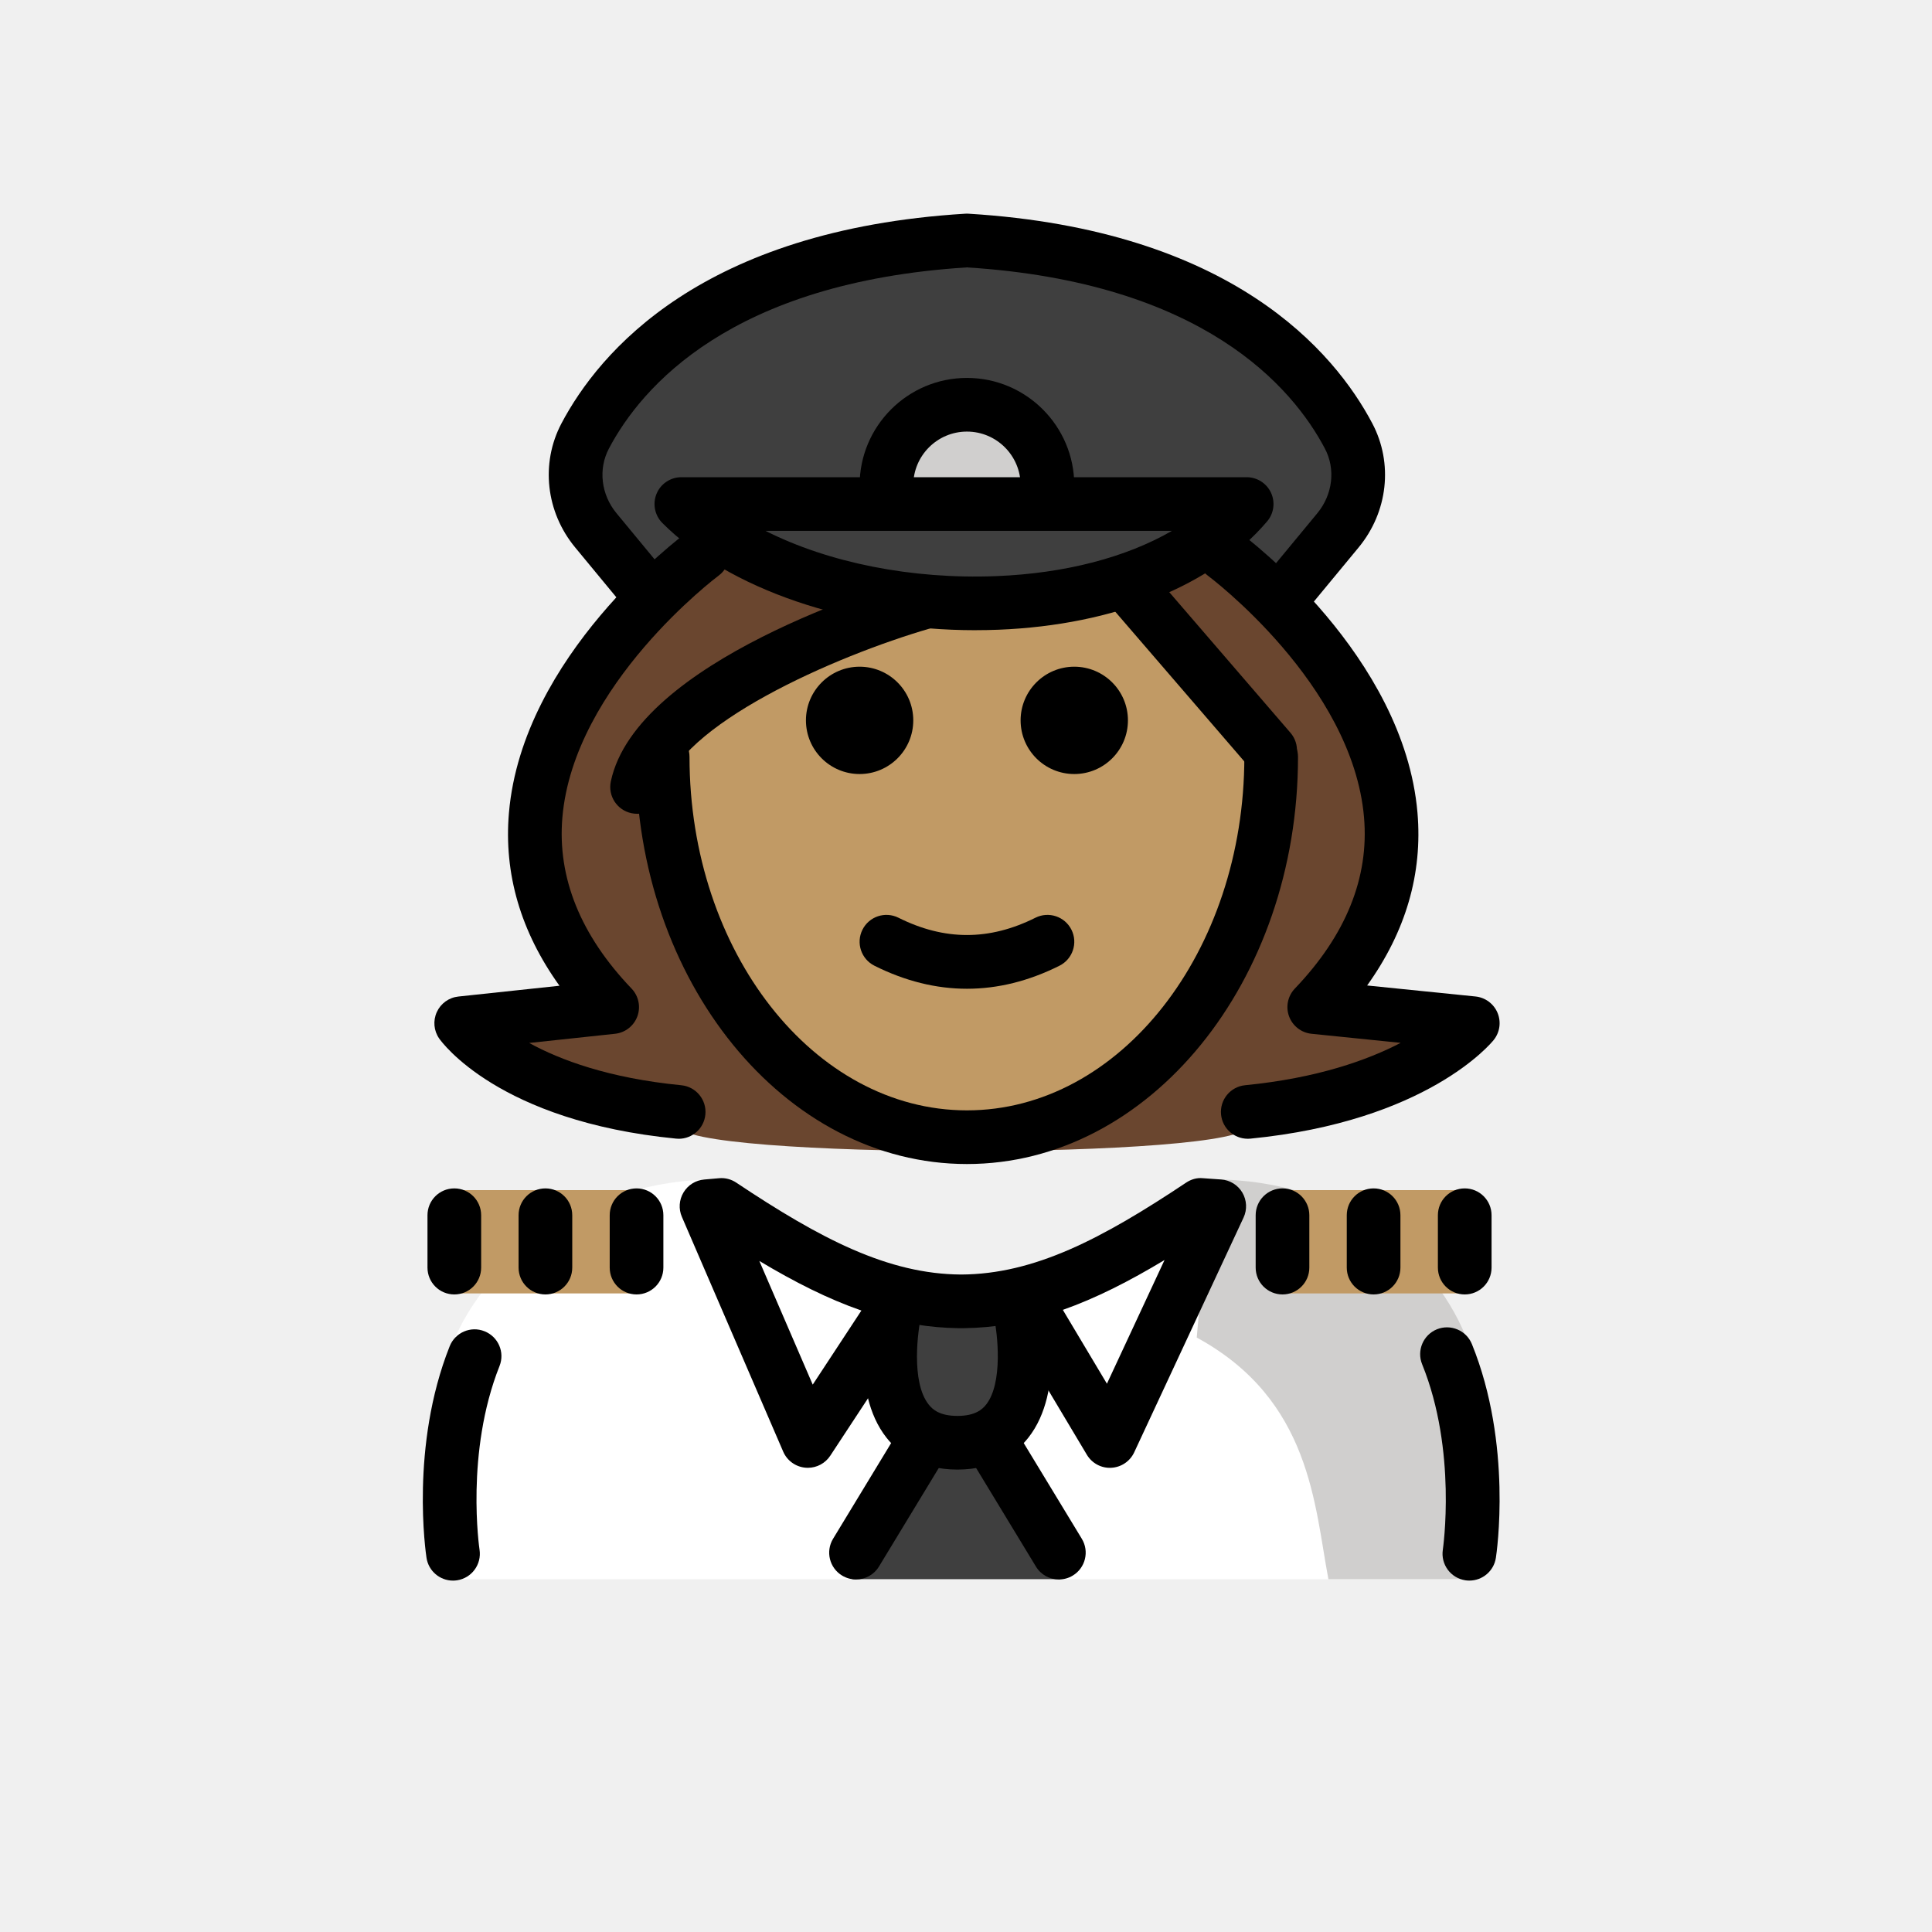
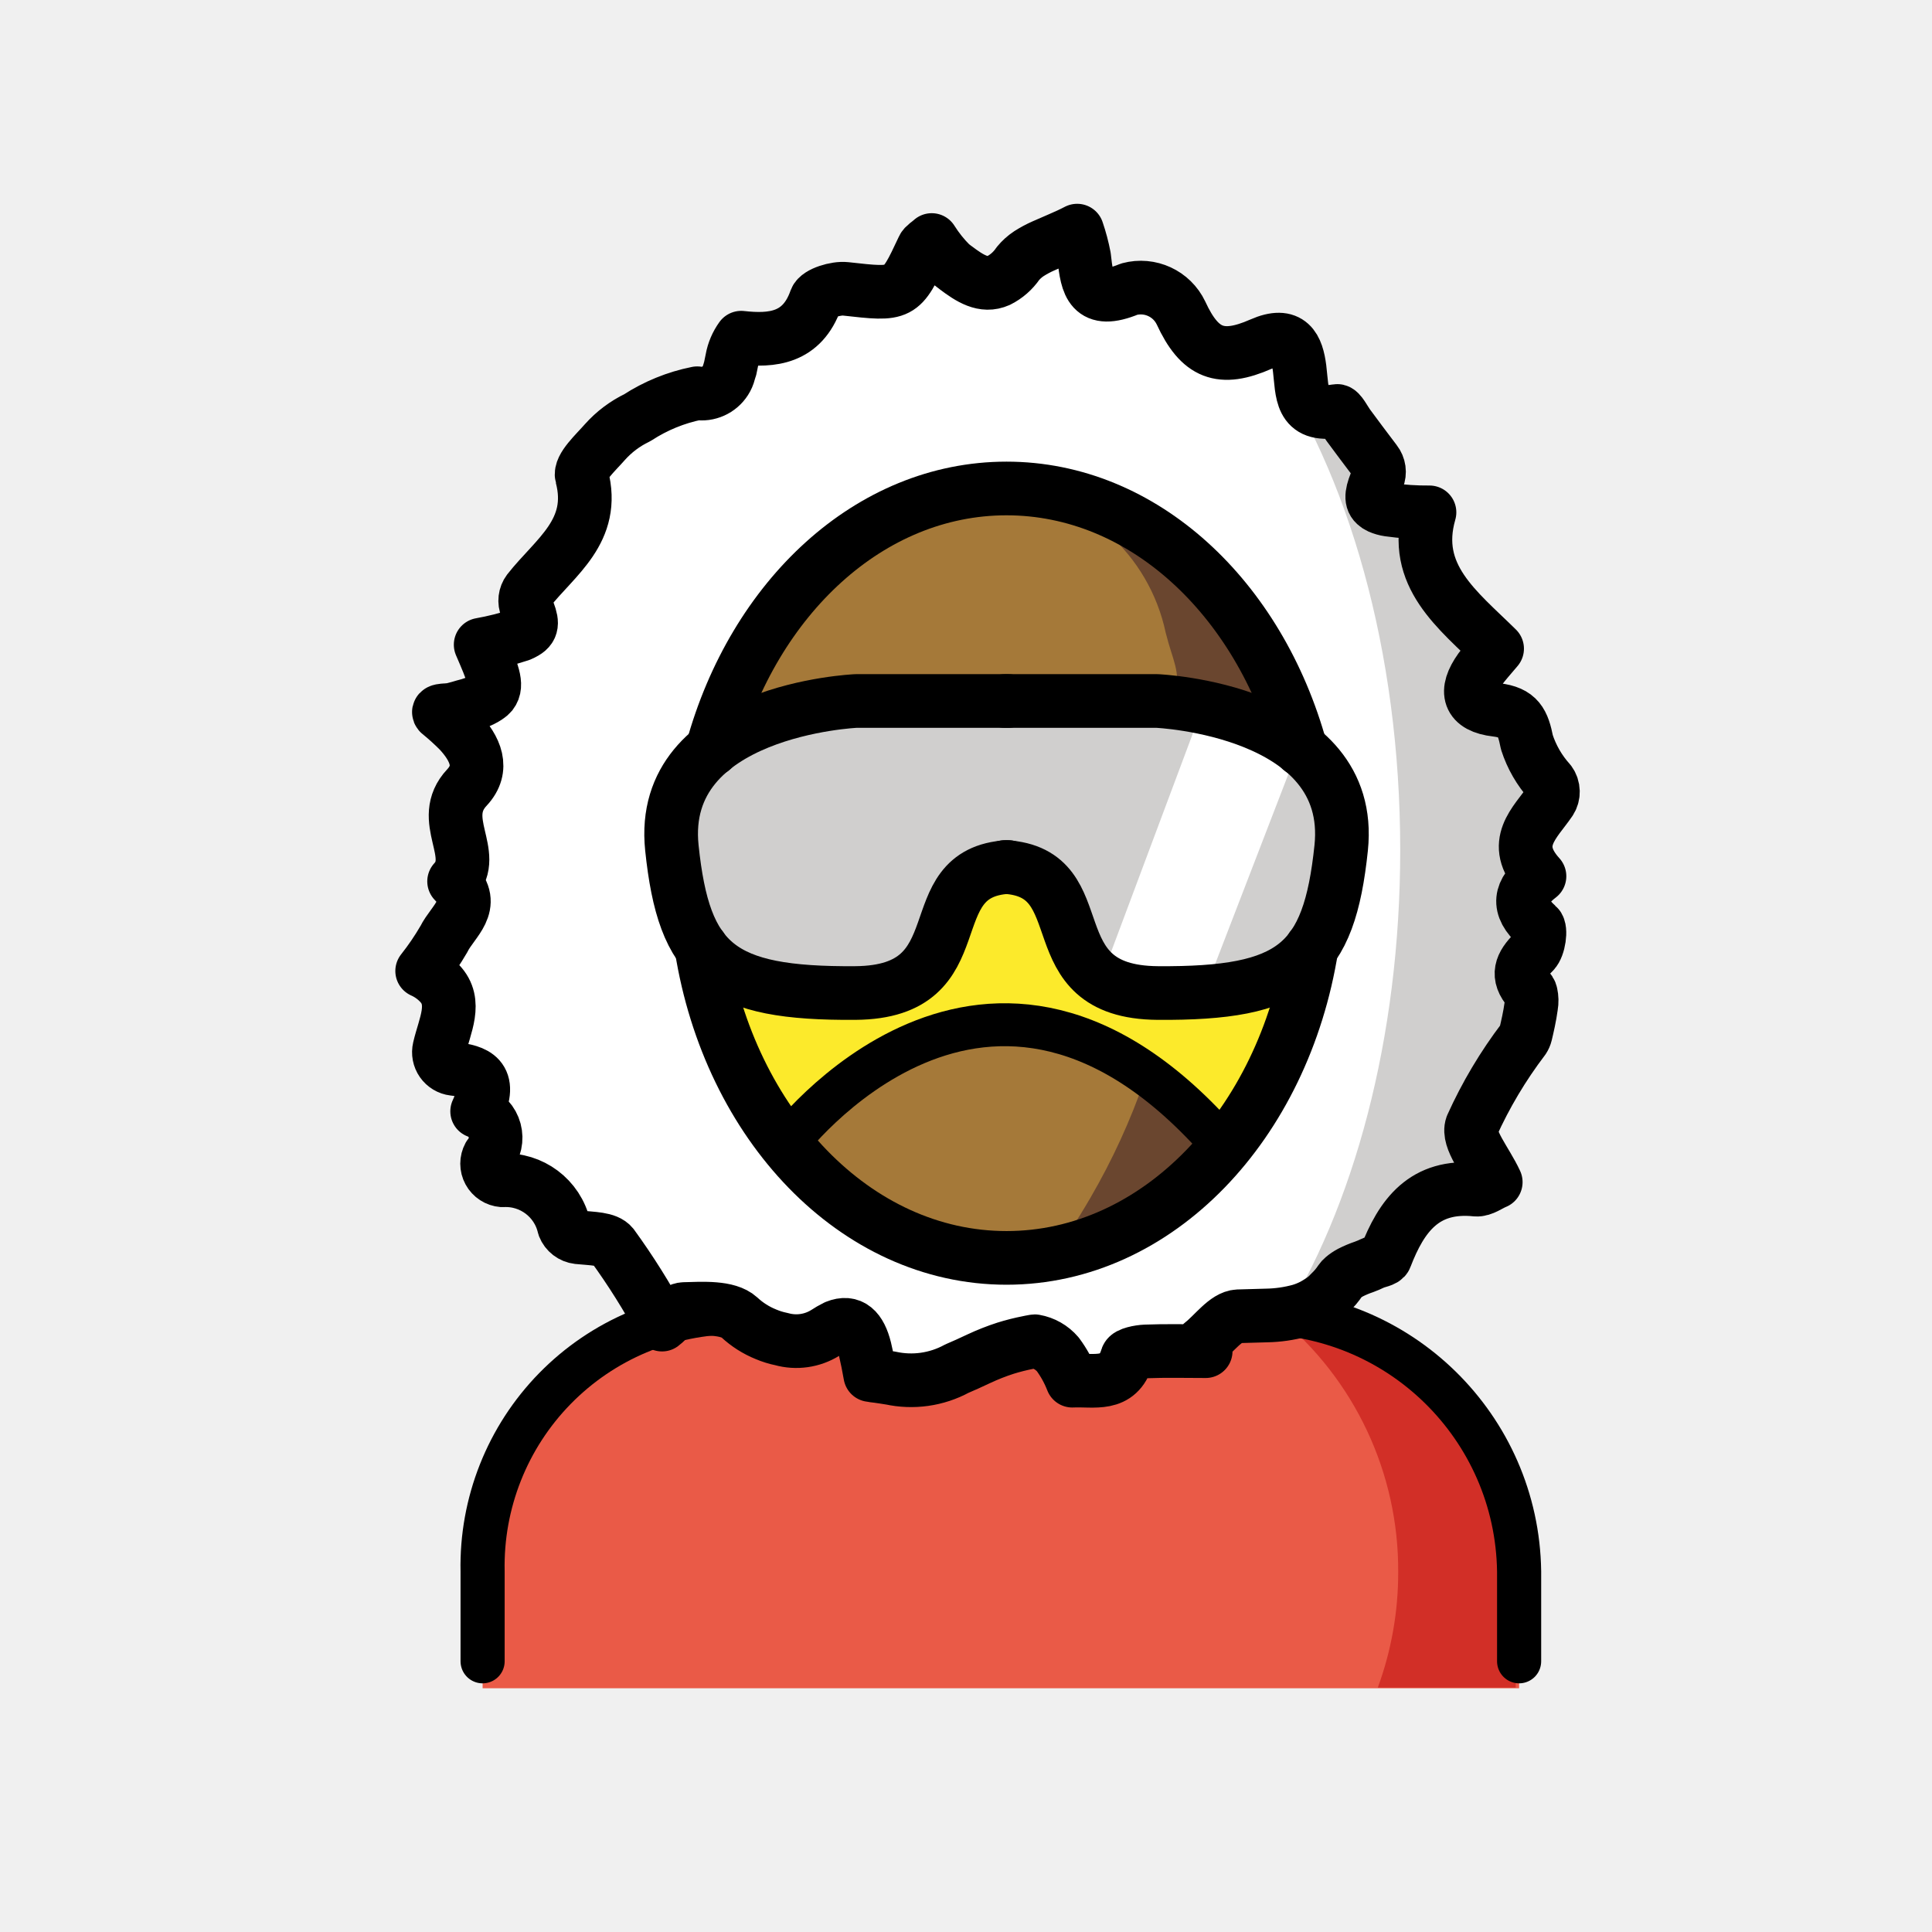
- <svg xmlns="http://www.w3.org/2000/svg" viewBox="0 0 72 72">
-   <path d="m16.697 58.853s-.964-3.857-.176-7.661c.701-3.379 4.619-7.239 10.209-7.239 3.192 2.128 5.526 4.598 8.6 4.592h-.125c3.074.006 6.308-1.564 9.5-3.692 11.565-.035 10.009 13.9 10.24 14" fill="#fff" />
-   <path d="m44.599 49.847c4.266 2.322 4.383 6.254 4.907 9.004h5.113s1.66-4.603.108-8.784c-1.154-3.108-4.442-6.117-9.608-6.117" fill="#d0cfce" />
-   <path d="m50.269 16.127c.6 1.14.42 2.53-.4 3.52l-2.24 2.72-.09.06c-1.02-1.56-2.34-2.5-2.34-2.5l-.04-.05c.49-.35.93-.76 1.31-1.21h-21.07c.33.33.7.64 1.1.93l-.02.03s-1.2.91-2.17 2.4l-.24-.15-1.85-2.23c-.82-.99-1-2.38-.4-3.52 1.37-2.58 4.98-6.72 14.23-7.28 9.25.56 12.86 4.7 14.22 7.28z" fill="#3f3f3f" />
-   <path d="m33.949 22.227c-2.82-.33-5.51-1.23-7.45-2.63-.4-.29-.77-.6-1.1-.93h21.07c-.38.45-.82.86-1.31 1.21-1.08.82-2.38 1.43-3.82 1.83-2.28.65-4.88.81-7.39.52z" fill="#3f3f3f" />
-   <path d="m33.035 18.084c0-1.655 1.345-3 3-3 1.655 0 3 1.345 3 3" fill="#d0cfce" />
-   <path d="m35.744 50.175 3.775 8.677h-3.775-3.975z" fill="#3f3f3f" />
-   <path d="m33.373 48.73s-1.206 5.037 2.307 5.037 2.307-5.037 2.307-5.037" fill="#3f3f3f" />
-   <path d="m46.507 41.958c6.236-.611 8.387-3.307 8.387-3.307l-5.908-.6c8.07-8.437-3.374-16.885-3.374-16.885h-1.461l-7.165 1.589-8.956-1.589h-1.835s-11.444 8.448-3.374 16.885l-5.625.6s1.867 2.696 8.104 3.307c0 1.256 21.207 1.256 21.207 0z" fill="#6a462f" />
-   <g fill="#c19a65">
-     <path d="m16.758 44.352h6.964v3.85h-6.964z" />
-     <path d="m47.708 44.352h6.964v3.85h-6.964z" />
-     <path d="m36 22.362s6.035-.583 6.035-.583 5.338 5.428 5.23 6.948c0 7.828-5.077 14.173-11.339 14.173s-11.339-6.346-11.339-14.173c-.195-4.126 11.412-6.365 11.412-6.365z" />
+ <svg xmlns="http://www.w3.org/2000/svg" id="emoji" viewBox="0 0 72 72">
+   <g id="color">
+     <g id="color-2">
+       <path fill="#ea5a47" d="M27.443,49.035a9.459,9.459,0,0,0-9.458,9.657v4.225H56.613V58.692a9.796,9.796,0,0,0-9.856-9.657" />
+     </g>
+     <path fill="#d22f27" d="M56.487,58.671v4.22h-5.14a12.423,12.423,0,0,0,.76-4.3,12.226,12.226,0,0,0-4.48-9.53A9.785,9.785,0,0,1,56.487,58.671Z" />
+     <g id="skin">
+       <path fill="#fcea2b" d="M49.102,34.014c0,.11,0,.22-.01.33-.11,7.04-4.03,11.02-9.05,12.1-.01,0-.02.01-.04.01-.3.07-.6.12-.9.16a14.584,14.584,0,0,1-2,.14,12.841,12.841,0,0,1-4.39-.73q-.285-.105-.54-.21a10.153,10.153,0,0,1-3.48-2.42.264.264,0,0,1-.06-.05c-1.9-2.06-3.08-5.05-3.14-9.02v-.31c0-.39.01-.77.02-1.13v-.01a21.995,21.995,0,0,1,.87-5.65h.01a10.3,10.3,0,0,1,1.37-2.91,8.607,8.607,0,0,0-.51,2.68c3.73-.76,10.4.09,10.4.09s5.98-.8,9.55-.14c0-.11-.01-.22-.02-.34v-.01a14.71,14.71,0,0,0-2.96-5,14.046,14.046,0,0,1,1.66,1.69,3.604,3.604,0,0,1,.68.69,9.576,9.576,0,0,1,1.64,3.22A22.66,22.66,0,0,1,49.102,34.014Z" />
+     </g>
+     <path fill="#a57939" d="M48.627,26.944c-3.57-.66-9.512-1.187-9.512-1.187s-7.846.668-11.576,1.428c.03-.93.826-2.092,1.135-2.942.13-.38.792-.669.972-1.029.01-.02.02-.03.03-.05a13.194,13.194,0,0,1,1.81-2.16,11.046,11.046,0,0,1,.91-.78c.15-.12.31-.23.47-.35a10.229,10.229,0,0,1,3.12-1.45,9.19,9.19,0,0,1,4.58,0,10.565,10.565,0,0,1,1.08.36,10.28,10.28,0,0,1,2.04,1.09c.16.12.32.23.48.35a10.921,10.921,0,0,1,.9.78c.2.19.39.38.58.59a14.708,14.708,0,0,1,2.96,5v.01C48.617,26.724,48.627,26.834,48.627,26.944Z" />
+     <path fill="#6a462f" d="M48.202,26.969c-1.35-.25-2.792-1.064-4.382-1.014.17-1-.108-1.296-.378-2.376a6.852,6.852,0,0,0-6.05-5.4,3.54,3.54,0,0,1,.46-.02,9.214,9.214,0,0,1,2.29.29,10.229,10.229,0,0,1,3.12,1.45c.15.12.32.23.47.35a11.063,11.063,0,0,1,.91.78c.2.19.39.38.58.59a14.688,14.688,0,0,1,2.95,5v.01A2.043,2.043,0,0,1,48.202,26.969Z" />
+     <path fill="#fff" d="M57.809,32.654c-1.29-1.42.2-2.22.61-3.18a6.151,6.151,0,0,1-1.08-1.81c-.15-.75-.31-1.11-1.14-1.21-1.04-.12-1.2-.68-.6-1.52.17-.23.36-.44.63-.76-1.47-1.45-3.2-2.72-2.52-5.08v-.01a10.639,10.639,0,0,1-1.52-.09,1.34,1.34,0,0,1-.35-.1.561.561,0,0,1-.15-.1c-.23-.21-.09-.6.24-1.29-.5-.65-.87-1.15-1.24-1.65-.14-.19-.32-.56-.43-.54-1.38.24-1.28-.69-1.39-1.58-.1-.77-.35-1.39-1.44-.91-1.5.66-2.28.36-2.98-1.16a1.66,1.66,0,0,0-1.93-.89c-1.43.59-1.57-.16-1.68-1.2a7.242,7.242,0,0,0-.26-.98c-.21.11-.43.21-.64.3s-.42.18-.62.27a3.941,3.941,0,0,0-.54.29,1.83,1.83,0,0,0-.41.37,1.907,1.907,0,0,1-.72.63,1.024,1.024,0,0,1-.818,0c-.016-.006-.032-.018-.049-.025a3.672,3.672,0,0,1-.733-.455c-.06-.04-.11-.09-.17-.13a5.074,5.074,0,0,1-.72-.9c-.14.13-.27.19-.32.3-.83,1.77-.82,1.75-2.89,1.52-.36-.04-1.02.16-1.11.4-.51,1.45-1.63,1.55-2.78,1.42a1.961,1.961,0,0,0-.34.8c-.02.11-.05.23-.07.34-.02.05-.03.11-.05.16a1.011,1.011,0,0,1-.13.3,1.048,1.048,0,0,1-1.05.47,6.375,6.375,0,0,0-2.23.91,3.858,3.858,0,0,0-1.21.91c-.34.39-.95.94-.86,1.27.58,2.2-1.24,3.15-2.2,4.56.32.74.46,1.04.08,1.26a1.535,1.535,0,0,1-.18.09,13.069,13.069,0,0,1-1.47.36v.01c.44,1.02.65,1.5.4,1.82a.996.996,0,0,1-.15.13,1.944,1.944,0,0,1-.21.12c-.08.03-.17.07-.28.11-.11.03-.22.07-.36.11-.13.04-.27.08-.43.12s-.33.08-.52.13l.01.01a5.897,5.897,0,0,1,.74.67c.6.65.95,1.39.29,2.1-1.13,1.2.46,2.48-.48,3.5.87.89-.05,1.48-.38,2.15a10.031,10.031,0,0,1-.81,1.19,2.05,2.05,0,0,1,.65.46c.86.9-.18,2.08-.07,3.12.96.13,2.22.04,1.47,1.65,1.37.79.3,1.69-.02,2.55,2.24-.03,2.74.32,3.39,2.09.66.13,1.41.04,1.67.36a25.428,25.428,0,0,1,1.85,2.95c.22-.16.51-.57.82-.58.7-.02,1.63-.08,2.06.31a3.223,3.223,0,0,0,.99.63,3.001,3.001,0,0,0,.58.18,2.046,2.046,0,0,0,1.63-.23,1.905,1.905,0,0,1,.4-.23c.57-.23.9.1,1.08.82.04.16.07.33.11.5.03.16.06.32.1.48a2.463,2.463,0,0,0,.27.04c.17.02.32.05.46.07h.01a3.575,3.575,0,0,0,2.48-.35c.24-.1.5-.22.82-.37a8.463,8.463,0,0,1,.99-.39,7.783,7.783,0,0,1,1.03-.26h.06a1.463,1.463,0,0,1,.86.49,4.233,4.233,0,0,1,.54.98c.82-.04,1.71.24,2.04-.87.04-.13.45-.21.69-.22.75-.03,1.5-.01,2.24-.01-.04-.1-.09-.19-.14-.29.45-.35.89-.99,1.35-1.01.36-.01.72-.02,1.06-.03a5.024,5.024,0,0,0,1.25-.18,2.728,2.728,0,0,0,.47-.19,3.586,3.586,0,0,0,.44-.28,1.779,1.779,0,0,0,.2-.19,2.55,2.55,0,0,0,.39-.46.527.527,0,0,1,.1-.11.983.983,0,0,1,.28-.19,3.748,3.748,0,0,1,.5-.21,3.315,3.315,0,0,0,.33-.14c.16-.08.43-.1.47-.22.6-1.56,1.45-2.72,3.38-2.52.24.02.5-.19.73-.28-.36-.78-1.07-1.6-.89-2.1a17.7,17.7,0,0,1,1.98-3.32c.06-.25.17-.7.23-1.14a1.183,1.183,0,0,0-.01-.46.3.3,0,0,0-.04-.1l-.02-.02c-.49-.56-.31-.96.16-1.43.2-.2.29-.86.15-.98C56.929,33.794,57.089,33.204,57.809,32.654Zm-17.37,13.8a8.991,8.991,0,0,1-6.88-.24,3.075,3.075,0,0,1-.41-.19,11.416,11.416,0,0,1-3.74-3.05,16.141,16.141,0,0,1-3.35-8.43c-.06-.54-.1-1.1-.11-1.66v-.3a17.753,17.753,0,0,1,.8-5.33,15.356,15.356,0,0,1,1.91-4.04c0-.02.02-.03.03-.05a13.194,13.194,0,0,1,1.81-2.16,11.046,11.046,0,0,1,.91-.78c.15-.12.31-.23.47-.35a10.229,10.229,0,0,1,3.12-1.45,9.19,9.19,0,0,1,4.58,0,10.565,10.565,0,0,1,1.08.36,10.28,10.28,0,0,1,2.04,1.09c.16.12.32.23.48.35a10.921,10.921,0,0,1,.9.78c.2.19.39.38.58.59a14.708,14.708,0,0,1,2.96,5v.01c.05.12.09.24.13.36a13.63,13.63,0,0,1,.41,1.46c.04.18.08.35.12.53a18.696,18.696,0,0,1,.36,3.63,17.549,17.549,0,0,1-.3,3.28,15.755,15.755,0,0,1-3.08,7,11.377,11.377,0,0,1-3.71,3.1,8.545,8.545,0,0,1-1.07.48C40.469,46.444,40.459,46.454,40.439,46.454Z" />
+     <path fill="#d0cfce" d="M57.672,34.868c.14.12.05.78-.15.98-.47.47-.65.87-.16,1.43l.02.02a.301.301,0,0,1,.04.1,1.183,1.183,0,0,1,.01.46c-.06.44-.17.89-.23,1.14a17.707,17.707,0,0,0-1.98,3.32c-.18.5.53,1.32.89,2.1-.23.09-.49.3-.73.28-1.93-.2-2.78.96-3.38,2.52-.04.12-.31.14-.47.22a3.257,3.257,0,0,1-.33.14,3.724,3.724,0,0,0-.5.21.983.983,0,0,0-.28.19.524.524,0,0,0-.1.11,2.554,2.554,0,0,1-.39.46,1.798,1.798,0,0,1-.2.19,3.57,3.57,0,0,1-.44.28,2.711,2.711,0,0,1-.47.19,4.76,4.76,0,0,1-1.15.17c2.77-4.35,4.51-10.67,4.51-17.7,0-7.43-1.94-14.07-4.98-18.43a1.046,1.046,0,0,0,.16-.06c1.09-.48,1.34.14,1.44.91.11.89.01,1.82,1.39,1.58.11-.02.29.35.43.54.37.5.74,1,1.24,1.65-.33.69-.47,1.08-.24,1.29a.558.558,0,0,0,.15.1,1.335,1.335,0,0,0,.35.1,10.641,10.641,0,0,0,1.52.09v.01c-.68,2.36,1.05,3.63,2.52,5.08-.27.32-.46.53-.63.76-.6.84-.44,1.4.6,1.52.83.1.99.46,1.14,1.21a6.153,6.153,0,0,0,1.08,1.81c-.41.96-1.9,1.76-.61,3.18C57.022,33.568,56.862,34.158,57.672,34.868Z" />
+     <path fill="#a57939" d="M28.636,43.344s8.775-10.296,16.566,0C45.202,43.344,37.196,51.3,28.636,43.344Z" />
+     <path fill="#6a462f" d="M45.202,42.859a14.055,14.055,0,0,1-5.36,3.07c.27-.42.54-.85.8-1.3a25.019,25.019,0,0,0,2.02-4.41A14.02,14.02,0,0,1,45.202,42.859Z" />
+     <g>
+       <path fill="#d0cfce" d="M37.573,32.508c-3.498.194-1.065,4.663-5.7,4.696-5.053.036-6.381-1.069-6.834-5.409-.538-5.154,6.862-5.474,6.862-5.474h5.672" />
+       <path fill="#d0cfce" d="M37.448,32.508c3.498.194,1.065,4.663,5.7,4.696,5.053.036,6.381-1.069,6.834-5.409.538-5.154-6.862-5.474-6.862-5.474H37.448" />
+     </g>
+     <polygon fill="#fff" points="44.691 26.7 40.84 36.99 44.792 37.205 48.542 27.479 44.691 26.7" />
  </g>
-   <path d="m42.035 26.846c0 1.105-.896 2-2 2s-2-.895-2-2c0-1.103.896-2 2-2s2 .896 2 2" />
-   <path d="m34.035 26.846c0 1.105-.896 2-2 2s-2-.895-2-2c0-1.103.896-2 2-2s2 .896 2 2" />
-   <path d="m36.035 36.848c-1.152 0-2.304-.286-3.447-.858-.494-.247-.694-.848-.447-1.342.247-.494.846-.694 1.342-.447 1.718.859 3.388.859 5.105 0 .495-.247 1.095-.046 1.342.447.247.494.047 1.095-.447 1.342-1.144.572-2.295.858-3.447.858z" />
-   <path d="m36.035 43.38c-6.804 0-12.339-6.807-12.339-15.173 0-.552.447-1 1-1s1 .448 1 1c0 7.264 4.638 13.173 10.339 13.173 5.7 0 10.338-5.909 10.338-13.173 0-.552.447-1 1-1 .553 0 1 .448 1 1 0 8.367-5.535 15.173-12.338 15.173z" />
-   <path d="m36.353 23.486c-4.697 0-9.207-1.529-11.669-3.995-.285-.286-.37-.716-.216-1.09.155-.373.519-.617.924-.617h21.068c.39 0 .744.227.907.58.164.354.107.771-.145 1.067-2.031 2.392-5.679 3.863-10.006 4.037-.288.011-.576.017-.863.017zm-7.824-3.702c2.333 1.179 5.434 1.814 8.607 1.686 2.563-.103 4.827-.698 6.538-1.686z" />
-   <path d="m47.824 23.23c-.224 0-.449-.075-.636-.229-.426-.352-.486-.983-.134-1.408l2.037-2.464c.577-.699.689-1.647.283-2.414-1.205-2.285-4.54-6.194-13.34-6.75-8.799.556-12.135 4.466-13.341 6.75-.405.767-.294 1.715.284 2.414l1.863 2.255c.352.426.292 1.056-.134 1.408-.427.353-1.056.291-1.407-.134l-1.863-2.255c-1.095-1.324-1.295-3.138-.513-4.622 1.405-2.661 5.229-7.216 15.049-7.817.041-.003.082-.003.123 0 9.822.602 13.643 5.156 15.048 7.817.783 1.484.582 3.298-.512 4.622l-2.037 2.464c-.197.239-.483.363-.771.363z" />
-   <path d="m25.293 42.438c-.032 0-.066-.002-.099-.005-6.62-.648-8.74-3.606-8.828-3.732-.201-.29-.234-.664-.087-.985.146-.321.452-.541.803-.578l3.768-.402c-1.446-2.014-2.079-4.176-1.883-6.448.504-5.862 6.377-10.261 6.627-10.445.444-.327 1.069-.234 1.397.21.328.443.234 1.069-.209 1.398-.054.04-5.402 4.059-5.824 9.016-.19 2.242.677 4.387 2.578 6.374.264.275.348.677.217 1.035-.131.357-.454.61-.833.65l-3.199.342c1.15.632 2.962 1.311 5.669 1.576.55.054.951.543.897 1.093-.051.517-.485.902-.994.902z" />
-   <path d="m46.499 42.438c-.509 0-.943-.386-.994-.902-.054-.55.348-1.039.897-1.093 2.699-.265 4.573-.941 5.797-1.579l-3.322-.338c-.38-.039-.705-.291-.837-.649-.132-.358-.048-.761.216-1.037 1.903-1.989 2.771-4.137 2.577-6.382-.428-4.971-5.769-8.967-5.822-9.007-.444-.328-.539-.954-.211-1.398.328-.444.954-.539 1.398-.211.25.185 6.123 4.583 6.627 10.445.195 2.269-.435 4.428-1.876 6.439l4.039.41c.363.037.679.271.82.608.142.338.088.726-.141 1.012-.099.123-2.49 3.032-9.07 3.678-.033.003-.066.005-.099.005z" />
-   <path d="m23.743 30.327c-.068 0-.139-.007-.208-.021-.541-.115-.886-.645-.771-1.186.952-4.492 10.288-7.316 11.35-7.623.531-.153 1.086.153 1.238.682.154.53-.151 1.085-.682 1.239-3.564 1.034-9.418 3.609-9.949 6.117-.1.471-.516.793-.978.793z" />
-   <path d="m47.336 28.963c-.28 0-.559-.118-.758-.347l-5.253-6.095c-.36-.418-.314-1.05.105-1.41.417-.361 1.048-.314 1.41.104l5.253 6.095c.36.418.313 1.05-.105 1.41-.189.163-.421.243-.652.243z" />
-   <path d="m39.035 19.084c-.553 0-1-.448-1-1 0-1.103-.897-2-2-2-1.103 0-2 .897-2 2 0 .552-.447 1-1 1-.553 0-1-.448-1-1 0-2.206 1.794-4 4-4 2.206 0 4 1.794 4 4 0 .552-.447 1-1 1z" />
-   <path d="m35.681 54.767c-1.411 0-2.216-.645-2.643-1.187-1.383-1.753-.718-4.748-.638-5.083.129-.537.675-.867 1.203-.739.537.127.869.666.742 1.203-.144.609-.403 2.54.264 3.382.143.183.411.424 1.071.424.661 0 .929-.242 1.072-.425.621-.788.445-2.617.263-3.38-.129-.537.203-1.076.74-1.205.536-.126 1.076.203 1.205.74.08.335.745 3.33-.638 5.083-.427.541-1.231 1.187-2.643 1.187z" />
-   <path d="m54.76 58.904c-.051 0-.102-.003-.152-.011-.546-.084-.921-.594-.838-1.139.005-.037.537-3.692-.771-6.911-.208-.512.039-1.096.55-1.304.512-.206 1.096.039 1.304.55 1.52 3.743.921 7.797.894 7.968-.076.494-.502.847-.986.847z" />
-   <path d="m30.105 54.701c-.028 0-.058-.001-.087-.004-.366-.032-.686-.263-.831-.6l-3.775-8.748c-.128-.295-.105-.634.06-.909.165-.276.452-.456.772-.483l.553-.048c.227-.022.452.038.641.164 3.154 2.103 5.662 3.41 8.383 3.425 2.723-.014 5.229-1.322 8.383-3.425.185-.123.4-.188.625-.165l.679.048c.328.022.624.206.791.489.167.284.184.632.045.93l-4.075 8.748c-.156.336-.485.558-.856.577-.37.021-.72-.169-.909-.486l-2.907-4.869c-.547.093-1.101.145-1.667.152-.021.001-.043.001-.064.001-.008 0-.014 0-.021 0h-.046c-.015 0-.028 0-.042 0-.015 0-.029 0-.044-.001-.529-.008-1.047-.053-1.558-.135l-3.213 4.888c-.186.283-.501.451-.836.451zm-1.807-7.709 1.99 4.609 1.814-2.761c-1.242-.431-2.486-1.059-3.805-1.849zm11.311 1.823 1.643 2.752 2.147-4.61c-1.313.791-2.554 1.423-3.79 1.858z" />
-   <path d="m16.882 58.905c-.485 0-.911-.353-.987-.848-.026-.169-.617-4.164.863-7.885.204-.515.786-.766 1.298-.56.514.204.765.785.559 1.298-1.28 3.221-.75 6.807-.744 6.842.084.546-.29 1.057-.836 1.141-.052.008-.104.012-.153.012z" />
-   <path d="m31.901 58.862c-.177 0-.355-.047-.518-.145-.473-.286-.623-.901-.336-1.373l2.238-3.688c.286-.473.901-.623 1.373-.336.473.286.623.901.336 1.373l-2.238 3.688c-.188.31-.517.481-.855.481z" />
-   <path d="m39.461 58.862c-.338 0-.668-.171-.855-.481l-2.239-3.689c-.287-.472-.137-1.087.336-1.373.473-.287 1.088-.137 1.373.336l2.239 3.689c.287.472.137 1.087-.336 1.373-.162.099-.341.145-.518.145z" />
-   <path d="m23.722 48.24c-.553 0-1-.447-1-1v-1.952c0-.553.447-1 1-1 .553 0 1 .447 1 1v1.952c0 .553-.447 1-1 1z" />
-   <path d="m20.326 48.24c-.553 0-1-.447-1-1v-1.952c0-.553.447-1 1-1 .553 0 1 .447 1 1v1.952c0 .553-.447 1-1 1z" />
-   <path d="m16.931 48.24c-.553 0-1-.447-1-1v-1.952c0-.553.447-1 1-1 .553 0 1 .447 1 1v1.952c0 .553-.447 1-1 1z" />
-   <path d="m47.795 48.24c-.553 0-1-.447-1-1v-1.952c0-.553.447-1 1-1 .553 0 1 .447 1 1v1.952c0 .553-.447 1-1 1z" />
-   <path d="m51.19 48.24c-.553 0-1-.447-1-1v-1.952c0-.553.447-1 1-1 .553 0 1 .447 1 1v1.952c0 .553-.447 1-1 1z" />
-   <path d="m54.586 48.24c-.553 0-1-.447-1-1v-1.952c0-.553.447-1 1-1 .553 0 1 .447 1 1v1.952c0 .553-.447 1-1 1z" />
+   <g id="line">
+     <path fill="none" stroke="#000" stroke-linecap="round" stroke-linejoin="round" stroke-width="1.6" d="M29.291,42.661s7.511-10.082,16.284.027" />
+     <g>
+       <path fill="none" stroke="#000" stroke-linecap="round" stroke-linejoin="round" stroke-width="2" d="M26.14,35.318c1.046,6.588,5.737,11.56,11.37,11.56s10.324-4.972,11.37-11.561" />
+       <path fill="none" stroke="#000" stroke-linecap="round" stroke-linejoin="round" stroke-width="2" d="M48.477,27.928c-1.554-5.652-5.872-9.724-10.967-9.724s-9.413,4.072-10.967,9.724" />
+     </g>
+     <path fill="none" stroke="#000" stroke-linecap="round" stroke-linejoin="round" stroke-width="1.644" d="M27.443,48.903a9.459,9.459,0,0,0-9.458,9.657v3.351" />
+     <path fill="none" stroke="#000" stroke-linecap="round" stroke-linejoin="round" stroke-width="1.644" d="M56.613,61.911V58.56a9.796,9.796,0,0,0-9.856-9.657" />
+     <path fill="none" stroke="#000" stroke-linecap="round" stroke-linejoin="round" stroke-width="2" d="M57.372,32.654c-1.115-1.227-.154-1.991.393-2.795a.629.629,0,0,0-.014-.724,4.062,4.062,0,0,1-.848-1.471c-.15-.75-.31-1.11-1.14-1.21-1.04-.12-1.2-.68-.6-1.52.17-.23.36-.44.63-.76-1.47-1.45-3.2-2.72-2.52-5.08a10.307,10.307,0,0,1-1.52-.1,1.337,1.337,0,0,1-.35-.1.561.561,0,0,1-.15-.1c-.192-.175-.126-.475.092-.969a.632.632,0,0,0-.088-.629c-.385-.506-.695-.923-1.004-1.341-.14-.19-.32-.56-.43-.54-1.38.24-1.28-.69-1.39-1.58-.1-.77-.35-1.39-1.44-.91-1.5.66-2.28.36-2.98-1.16a1.66,1.66,0,0,0-1.93-.89c-1.43.59-1.57-.16-1.68-1.2a7.257,7.257,0,0,0-.26-.98c-.21.11-.43.21-.64.3s-.42.18-.62.27a3.941,3.941,0,0,0-.54.29,1.83,1.83,0,0,0-.41.37,1.907,1.907,0,0,1-.72.63c-.56.25-1.07-.08-1.6-.48-.06-.04-.11-.09-.17-.13a5.074,5.074,0,0,1-.72-.9c-.14.13-.27.19-.32.3-.83,1.77-.82,1.75-2.89,1.52-.36-.04-1.02.16-1.11.4-.51,1.45-1.63,1.55-2.78,1.42a1.961,1.961,0,0,0-.34.8c-.02.11-.05.23-.07.34-.02.05-.03.11-.05.16a1.011,1.011,0,0,1-.13.3,1.048,1.048,0,0,1-1.05.47,6.373,6.373,0,0,0-2.23.91,3.858,3.858,0,0,0-1.21.91c-.34.39-.95.94-.86,1.27.539,2.046-.997,3.011-1.987,4.271a.619.619,0,0,0-.073.616c.212.509.259.749-.06.934a1.535,1.535,0,0,1-.18.09,10.78,10.78,0,0,1-1.47.37c.44,1.02.65,1.5.4,1.82a.637.637,0,0,1-.15.13,1.944,1.944,0,0,1-.21.12,1.484,1.484,0,0,1-.28.11,2.595,2.595,0,0,1-.36.11c-.13.04-.27.08-.43.12-.16.05-.621.006-.51.14a9.486,9.486,0,0,1,.74.67c.6.65.95,1.39.29,2.1-1.13,1.2.46,2.48-.48,3.5.87.89-.05,1.48-.38,2.15a10.031,10.031,0,0,1-.81,1.19,2.051,2.051,0,0,1,.65.46c.672.704.183,1.579-.01,2.424a.624.624,0,0,0,.533.763c.79.095,1.476.295.876,1.583a1.049,1.049,0,0,1,.446,1.655.621.621,0,0,0,.497.915A2.228,2.228,0,0,1,21.02,45.71a.636.636,0,0,0,.52.399c.543.055,1.073.046,1.282.305a25.428,25.428,0,0,1,1.85,2.95c.22-.16.51-.57.82-.58.7-.02,1.63-.08,2.06.31a3.225,3.225,0,0,0,.99.63,2.999,2.999,0,0,0,.58.18,2.046,2.046,0,0,0,1.63-.23,3.595,3.595,0,0,1,.4-.23c.57-.23.9.1,1.08.82.04.16.07.33.11.5l.09.48h.01a2.463,2.463,0,0,0,.27.04c.17.02.32.05.46.07h.01a3.575,3.575,0,0,0,2.48-.35c.24-.1.5-.22.82-.37a8.456,8.456,0,0,1,.99-.39,7.938,7.938,0,0,1,.843-.213c.062-.012.126-.028.187-.037.02,0,.04-.01.06-.01a1.462,1.462,0,0,1,.86.49,4.234,4.234,0,0,1,.54.98c.82-.04,1.71.24,2.04-.87.04-.13.45-.21.69-.22.75-.03,1.5-.01,2.24-.01-.04-.1-.09-.19-.14-.29.45-.35.89-.99,1.35-1.01.36-.01.72-.02,1.06-.03a5.024,5.024,0,0,0,1.25-.18,2.727,2.727,0,0,0,.47-.19,3.571,3.571,0,0,0,.44-.28,1.771,1.771,0,0,0,.2-.19,2.55,2.55,0,0,0,.39-.46.529.529,0,0,1,.1-.11,1.526,1.526,0,0,1,.28-.19,3.748,3.748,0,0,1,.5-.21,3.315,3.315,0,0,0,.33-.14c.16-.08.43-.1.47-.22.6-1.56,1.45-2.72,3.38-2.52.24.02.5-.19.73-.28-.36-.78-1.07-1.6-.89-2.1a16.642,16.642,0,0,1,1.921-3.227.603.603,0,0,0,.083-.191c.062-.26.154-.655.206-1.042a1.181,1.181,0,0,0-.01-.46.298.298,0,0,0-.04-.1l-.02-.02c-.49-.56-.31-.96.16-1.43.2-.2.29-.86.15-.98C56.492,33.794,56.652,33.204,57.372,32.654Zm-29.61-8.34" />
+     <g>
+       <path fill="none" stroke="#000" stroke-linecap="round" stroke-linejoin="round" stroke-width="2" d="M37.573,32.31c-3.498.194-1.065,4.663-5.7,4.697-5.053.036-6.381-1.069-6.834-5.409-.538-5.154,6.862-5.474,6.862-5.474h5.672" />
+       <path fill="none" stroke="#000" stroke-linecap="round" stroke-linejoin="round" stroke-width="2" d="M37.448,32.31c3.498.194,1.065,4.663,5.7,4.697,5.053.036,6.381-1.069,6.834-5.409.538-5.154-6.862-5.474-6.862-5.474H37.448" />
+     </g>
+   </g>
</svg>
